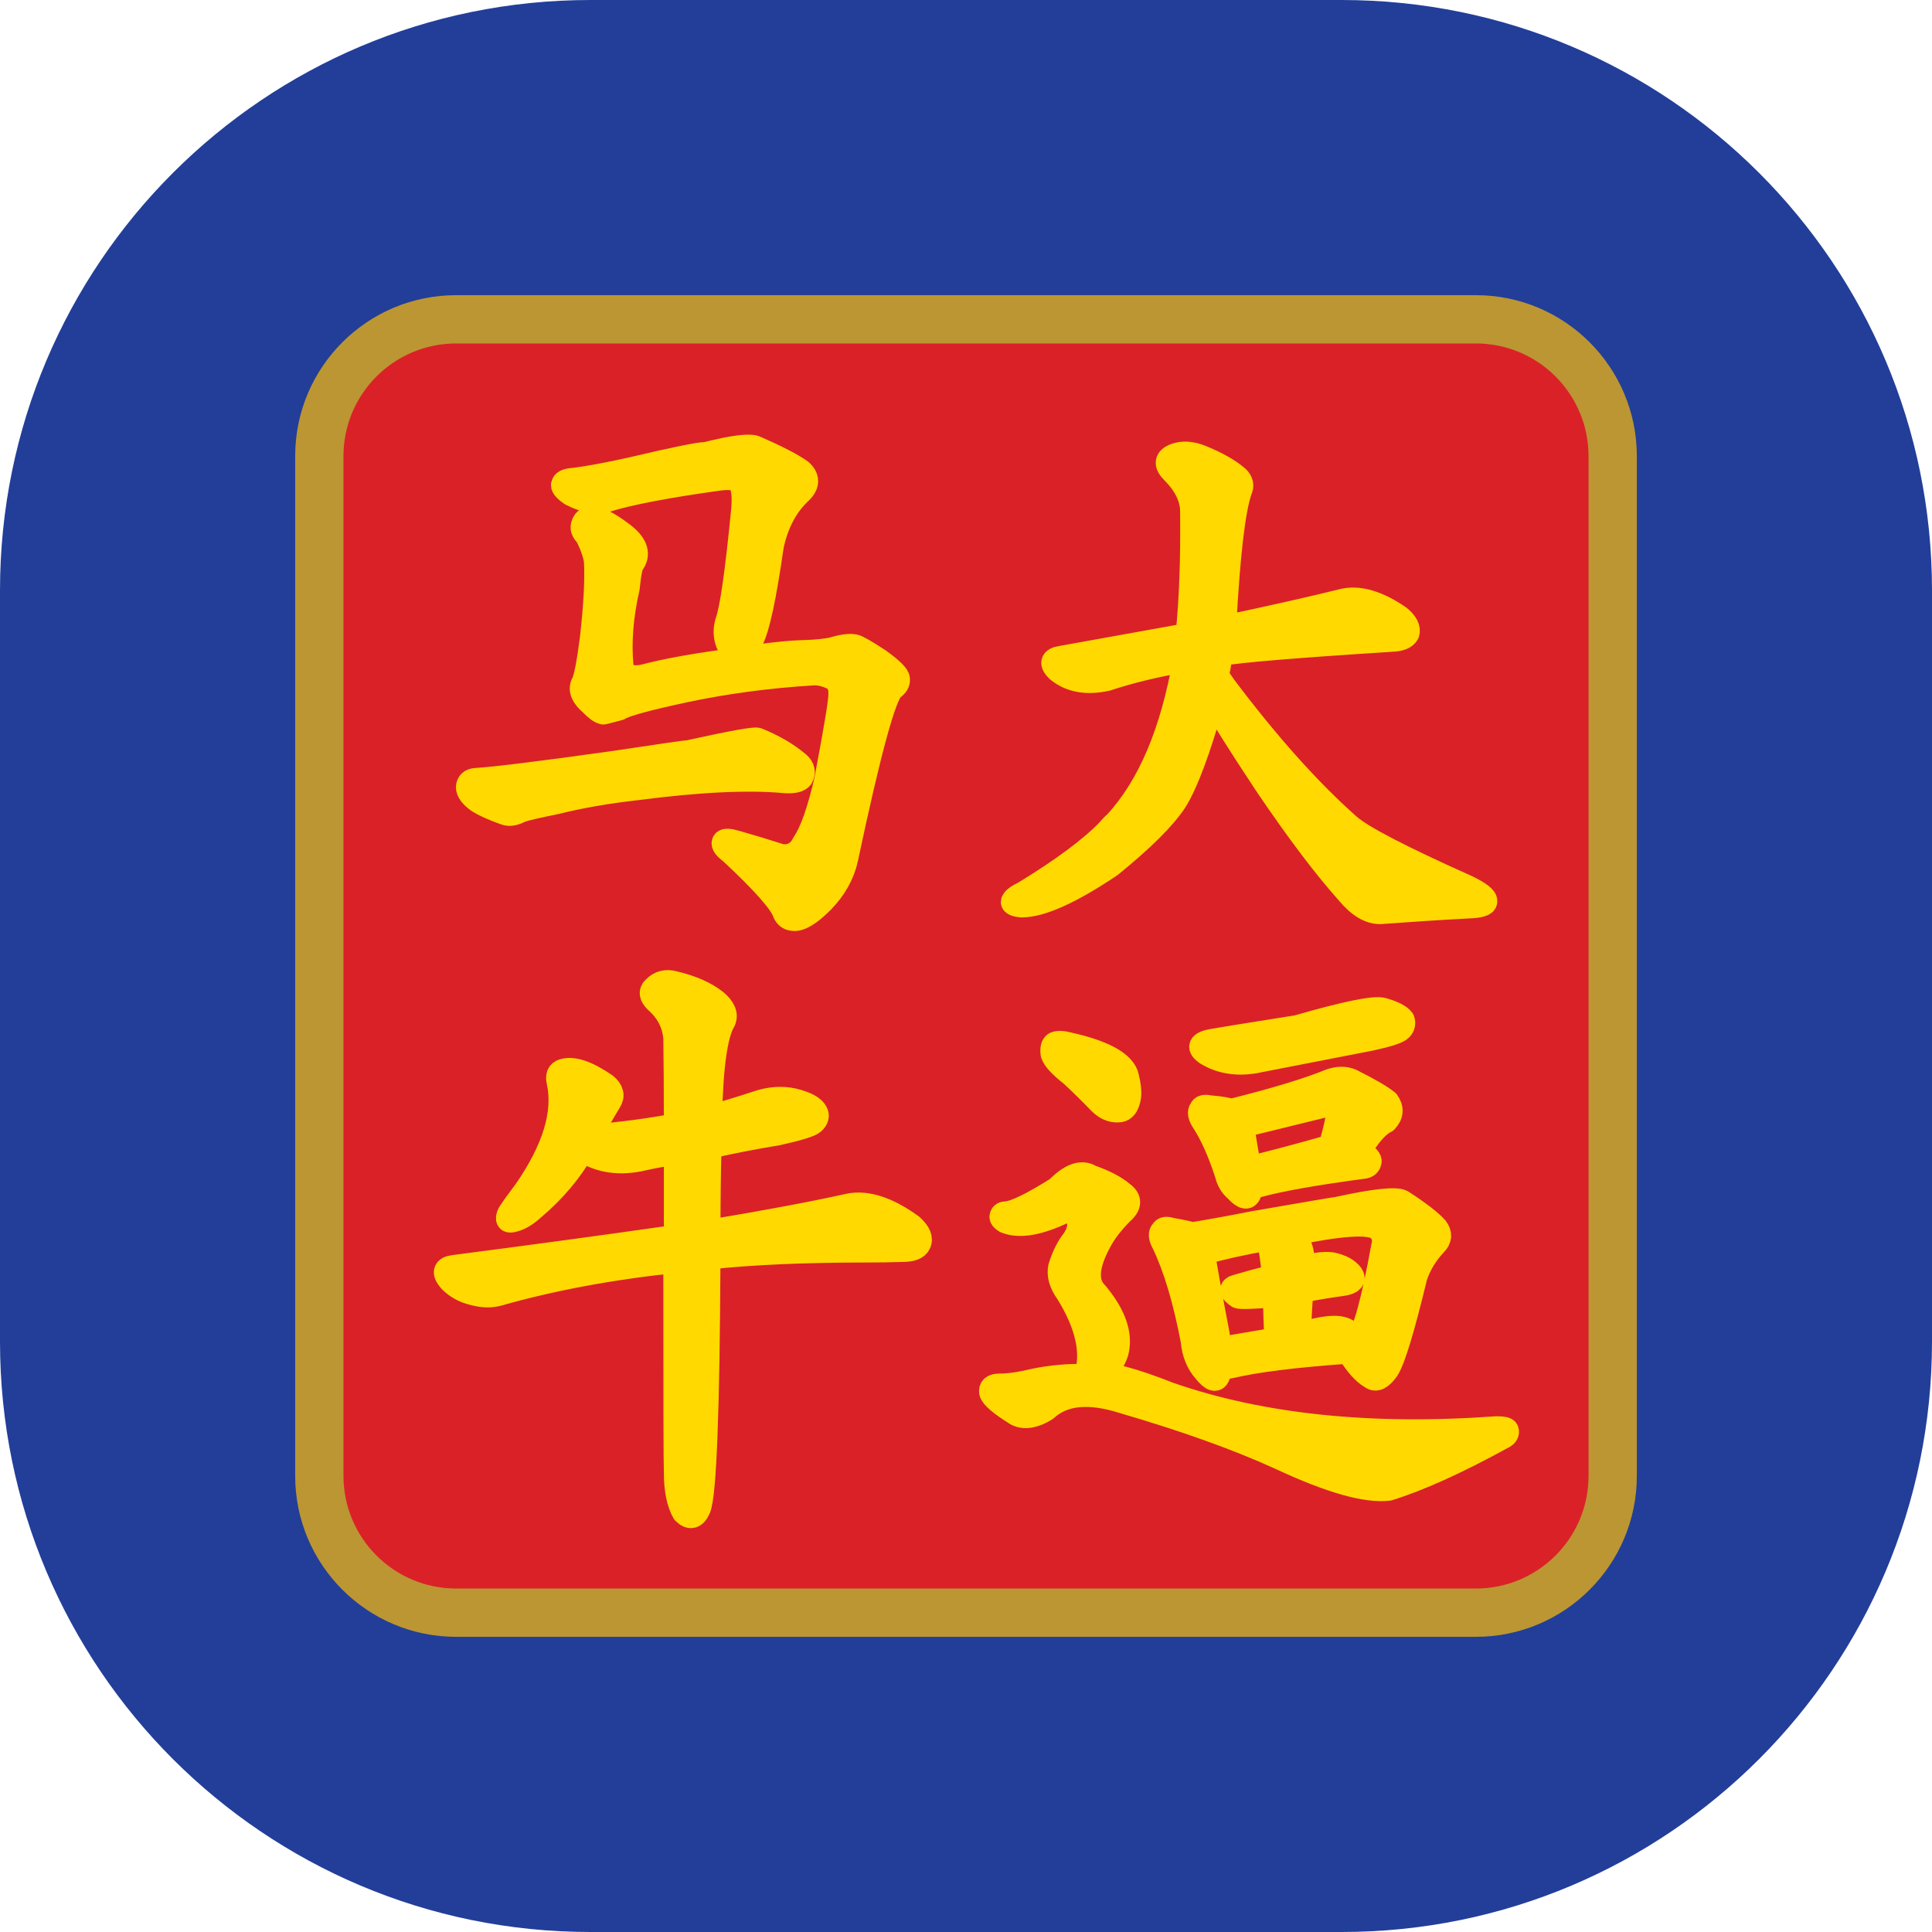
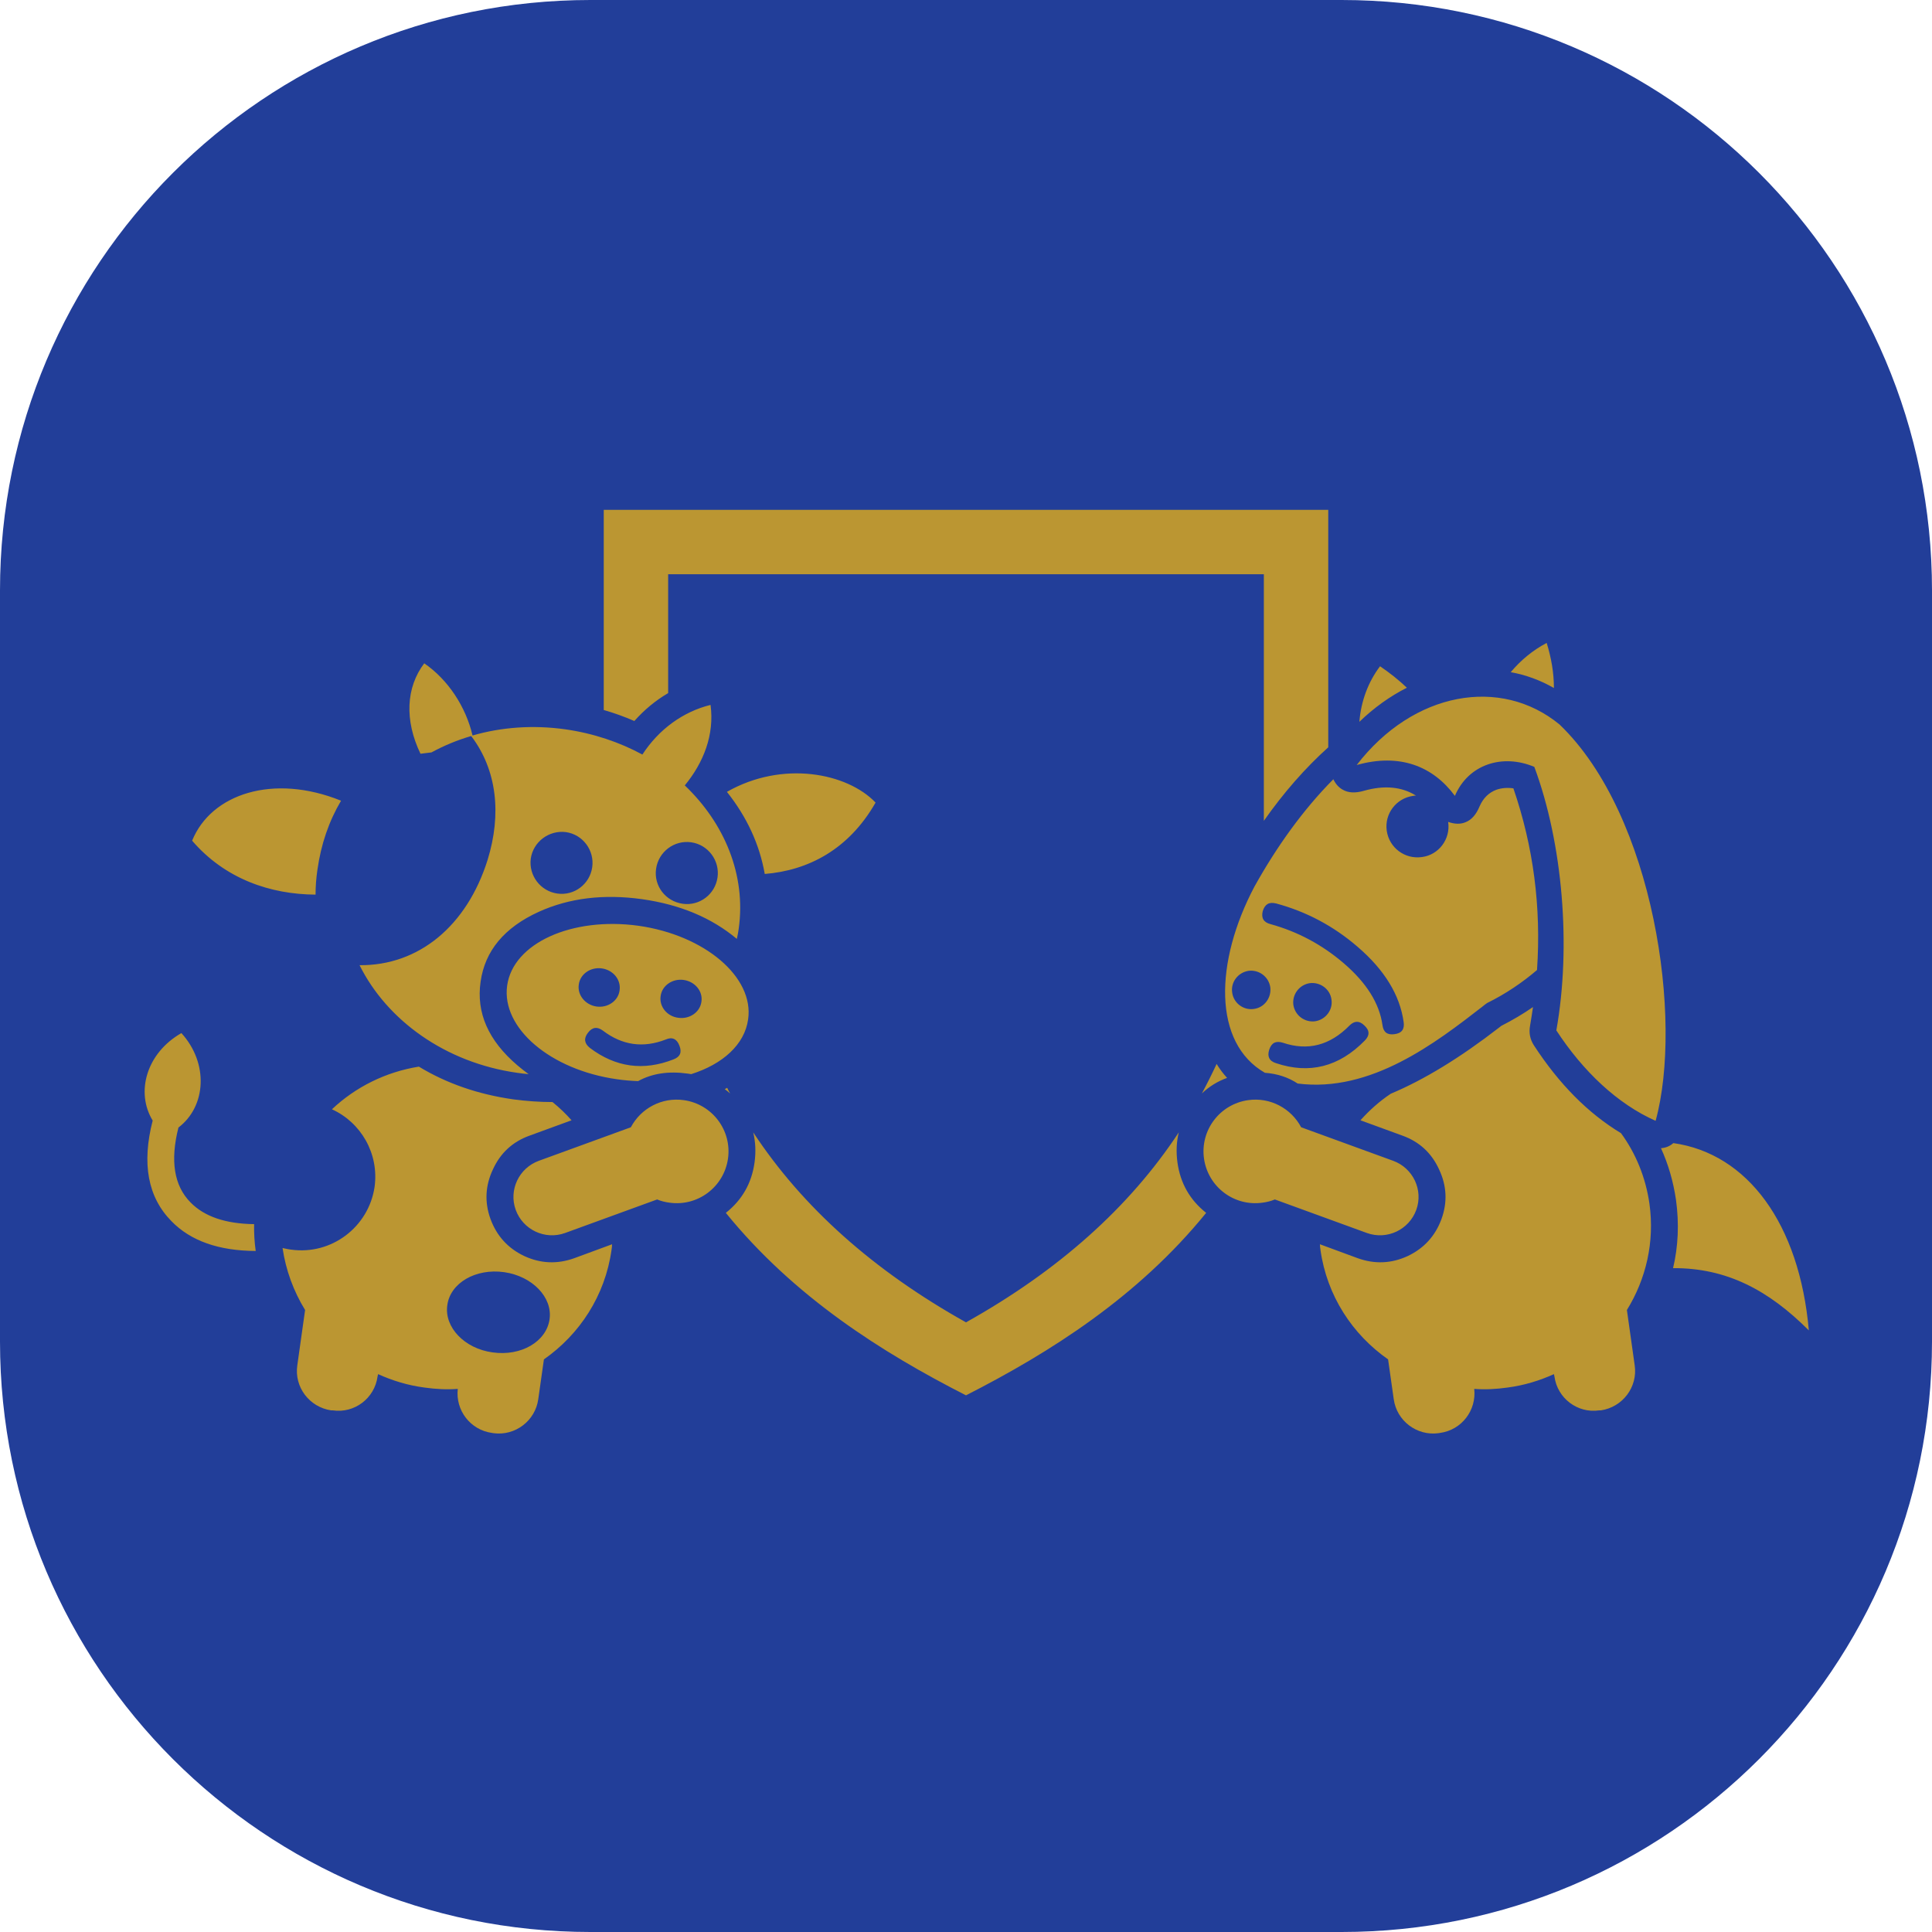
<svg xmlns="http://www.w3.org/2000/svg" viewBox="18 18 72 72">
  <defs>
    <clipPath id="m">
      <rect x="18" y="18" width="72" height="72" rx="22" />
    </clipPath>
  </defs>
  <g clip-path="url(#m)">
    <rect width="108" height="108" fill="#223E99" />
-     <path fill="#BB9632" d="M35 29H73A6 6 0 0 1 79 35V73A6 6 0 0 1 73 79H35A6 6 0 0 1 29 73V35A6 6 0 0 1 35 29Z" />
-     <path fill="#DA2128" d="M35 30.8H73A4.2 4.2 0 0 1 77.2 35V73A4.2 4.2 0 0 1 73 77.2H35A4.2 4.2 0 0 1 30.8 73V35A4.2 4.2 0 0 1 35 30.8Z" />
-     <path fill="#FFD900" stroke="#FFD900" stroke-width="0.9" stroke-linejoin="round" d="M48.35 43.09Q48.69 43.09 49.07 43.28Q49.34 43.47 49.32 43.87Q49.34 44.19 48.79 47.09Q48.39 48.81 47.96 49.43Q47.71 49.96 47.12 49.91Q46.29 49.64 45.44 49.4Q45.04 49.28 44.98 49.38Q44.91 49.51 45.25 49.76Q47.05 51.44 47.24 52.01Q47.33 52.22 47.54 52.24Q47.92 52.31 48.64 51.59Q49.34 50.87 49.53 50Q50.81 43.96 51.27 43.64Q51.48 43.49 51.46 43.32Q51.48 43.13 50.74 42.6Q50.02 42.13 49.85 42.09Q49.58 42.03 49.02 42.2Q48.62 42.28 48.07 42.3Q47.03 42.32 45.4 42.6Q43.28 42.87 41.99 43.21Q41.27 43.36 41.16 42.83Q41.03 41.5 41.39 39.91Q41.48 39.02 41.6 38.95Q41.92 38.44 41.18 37.89Q40.48 37.36 40.1 37.32Q39.82 37.3 39.74 37.53Q39.65 37.74 39.87 37.94Q40.14 38.47 40.21 38.89Q40.27 39.93 40.06 41.79Q39.87 43.26 39.72 43.49Q39.57 43.83 40.04 44.23Q40.31 44.51 40.48 44.55Q40.74 44.49 41.07 44.4Q41.39 44.19 43.47 43.74Q45.82 43.24 48.35 43.09ZM39.44 35.88Q39.04 35.9 39 36.03Q38.91 36.15 39.29 36.41Q40.08 36.81 40.59 36.64Q41.88 36.24 44.76 35.84Q45.29 35.77 45.46 35.88Q45.78 36.03 45.7 36.98Q45.36 40.48 45.1 41.18Q44.98 41.58 45.12 41.96Q45.27 42.3 45.57 42.26Q45.84 42.18 46.01 41.84Q46.35 41.2 46.76 38.34Q47.03 37.07 47.84 36.32Q48.24 35.92 47.84 35.56Q47.37 35.22 46.16 34.69Q45.84 34.54 44.32 34.92Q43.94 34.92 41.48 35.5Q40.25 35.77 39.44 35.88ZM41.75 47.37Q45.21 46.92 47.26 47.11Q47.73 47.14 47.86 46.97Q48.01 46.69 47.75 46.46Q47.12 45.93 46.23 45.57Q46.1 45.5 43.68 46.03Q43.56 46.03 40.84 46.44Q36.77 47.01 35.73 47.07Q35.46 47.09 35.44 47.33Q35.44 47.58 35.84 47.86Q36.18 48.07 36.83 48.3Q37.05 48.39 37.41 48.2Q37.66 48.11 38.7 47.9Q40.06 47.56 41.75 47.37ZM63.2 44.06Q63.64 44.89 65.21 47.26Q66.95 49.83 68.24 51.27Q68.84 51.99 69.43 51.99Q71.17 51.86 72.69 51.78Q73.35 51.76 73.35 51.59Q73.37 51.4 72.67 51.06Q68.98 49.41 68.26 48.77Q66.04 46.8 63.62 43.58Q63.47 43.36 63.35 43.19Q63.43 42.79 63.49 42.37Q64.51 42.18 69.87 41.84Q70.34 41.82 70.45 41.6Q70.53 41.33 70.15 41.01Q68.92 40.16 68.01 40.4Q66.4 40.8 63.62 41.39Q63.83 37.39 64.21 36.28Q64.34 36.01 64.11 35.8Q63.64 35.39 62.75 35.03Q62.22 34.82 61.8 34.97Q61.29 35.16 61.71 35.58Q62.43 36.3 62.43 37.07Q62.46 39.7 62.26 41.67Q60.04 42.07 57.54 42.52Q57.03 42.6 57.43 42.98Q58.13 43.55 59.25 43.3Q60.59 42.86 62.16 42.6Q61.46 46.63 59.59 48.66Q59.44 48.79 59.32 48.94Q58.34 49.96 56.16 51.29Q55.84 51.44 55.78 51.55Q55.65 51.7 56.07 51.74Q57.16 51.74 59.38 50.25Q61.18 48.79 61.8 47.84Q62.43 46.82 63.2 44.06ZM43.17 64.99Q43.17 72.55 43.19 72.87Q43.19 73.83 43.49 74.36Q43.83 74.7 44.04 74.21Q44.36 73.42 44.4 64.86Q46.84 64.6 50.27 64.6Q50.99 64.6 51.61 64.58Q52.14 64.58 52.24 64.35Q52.39 64.07 51.97 63.69Q50.63 62.72 49.63 62.93Q47.6 63.38 44.4 63.91Q44.4 62.1 44.44 60.73Q45.67 60.45 46.96 60.24Q48.13 59.98 48.3 59.83Q48.51 59.64 48.4 59.45Q48.26 59.18 47.58 59.01Q46.92 58.86 46.2 59.11Q45.35 59.39 44.46 59.64Q44.52 56.78 44.97 56.04Q45.12 55.7 44.67 55.32Q44.1 54.87 43.13 54.64Q42.68 54.51 42.38 54.83Q42.17 55.02 42.45 55.3Q43.1 55.87 43.17 56.68Q43.19 57.97 43.19 59.94Q41.71 60.22 40.01 60.36Q39.92 60.36 39.95 60.39Q40.33 59.67 40.71 59.05Q40.92 58.73 40.56 58.44Q39.54 57.74 38.99 57.91Q38.74 57.99 38.82 58.31Q39.2 60.05 37.59 62.38Q37.19 62.91 36.98 63.23Q36.83 63.57 37.15 63.46Q37.49 63.38 37.89 63.01Q39.03 62.04 39.71 60.85Q40.67 61.49 42 61.17Q42.57 61.04 43.19 60.96Q43.19 62.36 43.19 64.12Q43.1 64.1 43.02 64.12Q39.31 64.65 34.92 65.22Q34.39 65.28 34.79 65.73Q35.13 66.07 35.62 66.19Q36.15 66.34 36.57 66.22Q39.56 65.37 43.17 64.99ZM63.19 56.79Q62.47 56.92 62.98 57.26Q63.83 57.77 64.97 57.51Q67.01 57.11 69.08 56.71Q70.04 56.5 70.19 56.35Q70.34 56.2 70.27 56.01Q70.12 55.8 69.53 55.63Q69.06 55.5 66.35 56.28Q63.4 56.75 63.19 56.79ZM64.61 62.2Q64.7 62.2 64.87 62.18Q66.1 61.84 68.81 61.48Q69.02 61.46 69.04 61.27Q69.04 61.14 68.66 60.9Q69.17 60.01 69.64 59.78Q69.97 59.44 69.7 59.06Q69.36 58.78 68.36 58.28Q68.02 58.13 67.58 58.28Q66.37 58.78 63.89 59.4Q63.61 59.31 63.08 59.27Q62.81 59.21 62.77 59.34Q62.64 59.48 62.85 59.8Q63.32 60.52 63.72 61.75Q63.81 62.13 64.08 62.35Q64.48 62.79 64.57 62.43Q64.59 62.35 64.61 62.2ZM67.49 60.76Q65.88 61.22 64.55 61.54Q64.34 60.31 64.29 59.95L67.3 59.21Q67.69 59.12 67.83 59.27Q67.96 59.46 67.58 60.74Q67.52 60.74 67.49 60.76ZM63.45 68.94Q63.64 68.96 63.85 68.92Q65.27 68.58 68.26 68.37Q68.7 69.09 69.11 69.32Q69.36 69.51 69.7 69.02Q70.04 68.49 70.74 65.59Q70.95 64.93 71.48 64.36Q71.76 64.08 71.52 63.77Q71.18 63.39 70.25 62.79Q69.91 62.6 67.85 63.05Q67.79 63.05 64.74 63.58Q63.47 63.83 62.43 64Q62.17 63.92 61.64 63.83Q61.39 63.75 61.33 63.87Q61.18 64 61.37 64.34Q62.02 65.7 62.45 67.96Q62.51 68.66 62.92 69.11Q63.3 69.58 63.4 69.24ZM68.17 67.58Q67.73 67.33 66.41 67.75Q66.43 66.84 66.5 66.1Q67.28 65.95 68.07 65.84Q68.53 65.76 68.36 65.51Q68.15 65.23 67.64 65.12Q67.24 65.06 66.56 65.25Q66.56 64.4 66.24 64.15Q66.12 64.06 66.05 64Q68.85 63.41 69.34 63.77Q69.66 64.02 69.55 64.45Q68.98 67.58 68.6 67.9Q68.45 67.75 68.17 67.58ZM63.45 68.28Q63.42 68.03 63.38 67.75Q62.94 65.44 62.83 64.7Q62.81 64.68 62.87 64.68Q63.85 64.4 65.27 64.15Q65.4 64.66 65.48 65.57Q64.72 65.76 64.08 65.95Q63.74 66.04 64.14 66.31Q64.21 66.37 65.52 66.27Q65.52 66.93 65.57 67.92Q64.42 68.11 63.45 68.28ZM57.93 58.04Q58.44 58.51 58.99 59.08Q59.31 59.4 59.67 59.38Q59.93 59.38 60.03 59.06Q60.16 58.72 59.97 58.04Q59.69 57.34 57.83 56.92Q57.49 56.83 57.32 56.9Q57.19 56.98 57.23 57.28Q57.32 57.56 57.93 58.04ZM58.48 69.28Q57.47 69.26 56.56 69.45Q55.77 69.64 55.24 69.64Q54.9 69.64 54.94 69.89Q55.01 70.15 55.9 70.7Q56.34 70.91 56.98 70.51Q57.95 69.62 59.86 70.23Q63.36 71.25 65.76 72.35Q68.49 73.62 69.74 73.48Q71.46 72.95 74.04 71.53Q74.19 71.44 74.15 71.31Q74.13 71.23 73.77 71.23Q66.71 71.74 61.58 69.96Q59.42 69.11 58.91 69.28Q59.44 68.94 59.61 68.39Q59.86 67.41 58.85 66.2Q58.25 65.61 58.97 64.28Q59.23 63.77 59.8 63.19Q60.27 62.79 59.82 62.47Q59.42 62.13 58.65 61.86Q58.15 61.54 57.4 62.3Q55.98 63.19 55.5 63.22Q55.35 63.22 55.33 63.32Q55.3 63.41 55.47 63.51Q56.24 63.83 57.68 63.13Q57.83 63.05 58.02 63.19Q58.42 63.6 58.02 64.21Q57.7 64.61 57.51 65.23Q57.42 65.67 57.79 66.18Q58.89 67.96 58.48 69.28Z" />
+     <path fill="#BB9632" d="M79.47 62.86C79.67 64.29 79.34 65.67 78.63 66.82L78.92 68.88C79.04 69.69 78.47 70.44 77.66 70.56L77.6 70.56C76.79 70.68 76.04 70.11 75.93 69.3L75.91 69.21C75.38 69.45 74.8 69.63 74.18 69.71C73.76 69.77 73.34 69.79 72.94 69.76C73.03 70.56 72.47 71.29 71.67 71.4L71.61 71.41C70.8 71.52 70.05 70.95 69.94 70.14L69.73 68.66C68.4 67.73 67.45 66.29 67.21 64.58C67.2 64.51 67.19 64.44 67.19 64.37L68.6 64.89Q69.55 65.23 70.46 64.81Q71.37 64.38 71.72 63.43Q72.06 62.49 71.63 61.58Q71.21 60.66 70.26 60.32L68.7 59.75C69.03 59.38 69.41 59.04 69.83 58.76Q71.69 57.98 73.86 56.3L73.95 56.23Q74.58 55.91 75.13 55.53Q75.08 55.88 75.02 56.23Q74.95 56.62 75.16 56.95Q76.57 59.12 78.41 60.23C78.96 60.98 79.33 61.88 79.47 62.86ZM40.5 37L67.5 37L67.5 45.85Q66.21 47.01 65.1 48.59L65.1 39.4L42.9 39.4L42.9 43.83Q42.2 44.24 41.64 44.87Q41.09 44.63 40.5 44.46ZM71.97 48.64C71.97 48.64 71.97 48.64 71.97 48.63Q72.34 48.76 72.62 48.64Q72.95 48.51 73.14 48.05Q73.34 47.59 73.77 47.43Q74.07 47.33 74.4 47.38Q75.52 50.64 75.28 54.15C74.73 54.62 74.11 55.04 73.42 55.38C73.36 55.42 73.31 55.46 73.25 55.51C71.51 56.86 69.09 58.73 66.36 58.38Q65.83 58.03 65.14 57.98C63.2 56.87 63.26 53.86 64.75 51.04C65.58 49.55 66.56 48.18 67.69 47.04Q67.82 47.31 68.04 47.43Q68.35 47.61 68.83 47.47Q69.97 47.15 70.77 47.65C70.74 47.65 70.7 47.65 70.66 47.66C70.03 47.75 69.59 48.33 69.68 48.96C69.77 49.59 70.35 50.03 70.99 49.94C71.62 49.86 72.06 49.27 71.97 48.64ZM40.79 64.58C40.55 66.29 39.6 67.73 38.27 68.66L38.06 70.14C37.95 70.95 37.2 71.52 36.39 71.41L36.33 71.4C35.53 71.29 34.97 70.56 35.06 69.76C34.66 69.79 34.24 69.77 33.82 69.71C33.2 69.63 32.62 69.45 32.09 69.21L32.07 69.3C31.96 70.11 31.21 70.68 30.4 70.56L30.34 70.56C29.53 70.44 28.96 69.69 29.08 68.88L29.37 66.82C28.94 66.12 28.65 65.33 28.53 64.51C28.64 64.53 28.74 64.56 28.85 64.57C30.35 64.78 31.74 63.73 31.96 62.23C32.13 60.99 31.45 59.83 30.37 59.34C31.25 58.51 32.37 57.95 33.61 57.75Q35.16 58.69 37.13 58.97Q37.88 59.07 38.59 59.07C38.85 59.28 39.09 59.51 39.3 59.75L37.74 60.32Q36.79 60.66 36.37 61.58Q35.94 62.49 36.28 63.43Q36.63 64.38 37.54 64.81Q38.45 65.23 39.4 64.89L40.81 64.37C40.81 64.44 40.8 64.51 40.79 64.58ZM33.67 46.09C33.07 44.84 33.13 43.62 33.81 42.72C34.7 43.33 35.36 44.34 35.61 45.41C36.68 45.1 37.86 45.01 39.07 45.18C40.12 45.33 41.09 45.66 41.94 46.12C42.55 45.18 43.46 44.52 44.48 44.27C44.63 45.38 44.22 46.42 43.52 47.27C45 48.68 45.81 50.61 45.53 52.61C45.51 52.74 45.49 52.87 45.46 52.99Q44.05 51.81 41.93 51.51Q39.78 51.21 38.08 51.98Q36.15 52.86 35.91 54.59Q35.66 56.32 37.28 57.7Q37.48 57.87 37.7 58.03C37.56 58.02 37.42 58 37.27 57.98C34.59 57.6 32.42 56.02 31.4 53.97C33.61 53.99 35.4 52.5 36.17 50.05C36.7 48.34 36.52 46.69 35.56 45.43C35.04 45.58 34.54 45.79 34.08 46.04ZM76.12 45C79.65 48.39 80.73 56.02 79.7 59.77C78.28 59.14 77 57.93 76 56.4C76.56 53.27 76.24 49.43 75.18 46.58C74 46.08 72.72 46.48 72.22 47.66C71.4 46.55 70.16 46.06 68.56 46.51C70.67 43.77 73.93 43.2 76.12 45ZM61.93 60.2Q61.8 60.73 61.88 61.32Q62.04 62.48 62.95 63.2C60.41 66.33 57.14 68.4 54 70C50.86 68.4 47.59 66.33 45.05 63.2Q45.96 62.48 46.12 61.32Q46.2 60.73 46.07 60.2Q48.83 64.39 54 67.28Q59.17 64.39 61.93 60.2ZM45.88 55.99C45.75 56.93 44.93 57.66 43.76 58.03Q43.7 58.02 43.63 58.01Q42.56 57.86 41.78 58.29C41.52 58.28 41.26 58.26 40.99 58.22C38.51 57.87 36.68 56.31 36.9 54.73C37.12 53.15 39.31 52.16 41.79 52.5C44.27 52.85 46.11 54.42 45.88 55.99ZM69.92 61.26C70.66 61.53 71.05 62.35 70.78 63.09C70.51 63.83 69.69 64.22 68.94 63.95L65.51 62.7C65.37 62.76 65.21 62.8 65.05 62.82C63.99 62.97 63.02 62.23 62.87 61.18C62.72 60.12 63.46 59.15 64.51 59C65.34 58.88 66.12 59.31 66.49 60.01ZM38.08 61.26L41.51 60.01C41.88 59.31 42.66 58.88 43.49 59C44.54 59.15 45.28 60.12 45.13 61.18C44.98 62.23 44.01 62.97 42.95 62.82C42.79 62.8 42.63 62.76 42.49 62.7L39.06 63.95C38.31 64.22 37.49 63.83 37.22 63.09C36.95 62.35 37.34 61.53 38.08 61.26ZM80.46 62.72Q80.31 61.69 79.9 60.79Q80.17 60.77 80.36 60.6C83.13 60.99 85.06 63.61 85.41 67.58C83.91 66.08 82.35 65.25 80.35 65.26Q80.64 64.04 80.46 62.72ZM30.71 47.84Q30.03 48.99 29.83 50.41Q29.76 50.88 29.76 51.34C28.08 51.33 26.39 50.76 25.16 49.33C25.87 47.58 28.19 46.82 30.71 47.84ZM46.5 50.57Q46.21 48.92 45.09 47.51C47.16 46.33 49.57 46.8 50.63 47.91C49.63 49.66 48.12 50.44 46.5 50.57ZM27.53 64.62Q25.46 64.61 24.39 63.51Q23.07 62.17 23.69 59.76C23.05 58.71 23.45 57.25 24.76 56.5C25.78 57.62 25.69 59.23 24.65 60.02Q24.18 61.88 25.1 62.81Q25.87 63.6 27.47 63.62Q27.46 64.13 27.53 64.62ZM38.48 67.17C38.6 66.35 37.84 65.56 36.79 65.41C35.73 65.26 34.78 65.81 34.67 66.64C34.55 67.46 35.31 68.26 36.36 68.4C37.42 68.55 38.36 68 38.48 67.17ZM65.56 51.67Q65.36 51.62 65.24 51.69Q65.12 51.76 65.06 51.95Q64.96 52.34 65.35 52.44Q66.87 52.86 68.08 53.9Q69.35 54.99 69.52 56.2Q69.57 56.6 69.97 56.54Q70.37 56.49 70.31 56.09Q70.1 54.58 68.6 53.29Q67.26 52.13 65.56 51.67ZM44.74 50.7C44.83 50.07 44.39 49.48 43.76 49.39C43.13 49.3 42.54 49.74 42.45 50.38C42.36 51.01 42.8 51.59 43.44 51.68C44.07 51.77 44.65 51.33 44.74 50.7ZM40.07 50.32C40.16 49.69 39.72 49.1 39.09 49.01C38.46 48.93 37.87 49.37 37.78 50C37.7 50.63 38.14 51.21 38.77 51.3C39.4 51.39 39.98 50.95 40.07 50.32ZM65.81 56.86Q65.62 56.8 65.49 56.86Q65.36 56.93 65.3 57.12Q65.24 57.31 65.3 57.43Q65.36 57.56 65.55 57.62Q67.42 58.25 68.86 56.78Q69 56.64 69 56.5Q69 56.36 68.85 56.22Q68.57 55.94 68.29 56.22Q67.2 57.33 65.81 56.86ZM40.47 56.41Q40.31 56.29 40.17 56.31Q40.03 56.33 39.91 56.49Q39.67 56.8 39.98 57.05Q41.42 58.14 43.1 57.48Q43.47 57.34 43.32 56.97Q43.25 56.78 43.12 56.72Q42.99 56.66 42.81 56.74Q41.55 57.23 40.47 56.41ZM44.14 55.33C44.2 54.94 43.9 54.58 43.48 54.52C43.06 54.46 42.67 54.73 42.62 55.12C42.56 55.51 42.86 55.88 43.28 55.93C43.7 55.99 44.09 55.72 44.14 55.33ZM41.09 54.91C41.15 54.51 40.85 54.15 40.43 54.09C40.01 54.03 39.62 54.3 39.57 54.69C39.51 55.08 39.81 55.45 40.23 55.51C40.65 55.57 41.04 55.3 41.09 54.91ZM67.62 55.25C67.57 54.86 67.2 54.59 66.81 54.64C66.42 54.7 66.15 55.06 66.2 55.45C66.26 55.84 66.62 56.11 67.01 56.06C67.4 56 67.68 55.64 67.62 55.25ZM65.34 54.79C65.28 54.4 64.92 54.13 64.53 54.18C64.14 54.24 63.86 54.6 63.92 54.99C63.97 55.38 64.34 55.66 64.73 55.6C65.12 55.55 65.39 55.18 65.34 54.79ZM68.66 44.9C68.72 44.13 68.99 43.41 69.43 42.83Q69.99 43.21 70.43 43.63Q69.48 44.11 68.66 44.9ZM74.3 43.05C74.67 42.61 75.11 42.24 75.64 41.96C75.81 42.51 75.91 43.07 75.91 43.64Q75.14 43.2 74.3 43.05ZM63.73 58.17Q63.2 58.36 62.79 58.75Q63.08 58.21 63.34 57.65Q63.51 57.93 63.73 58.17ZM45.21 58.75Q45.11 58.66 45.01 58.59Q45.06 58.56 45.1 58.54Q45.15 58.65 45.21 58.75Z" />
  </g>
</svg>
